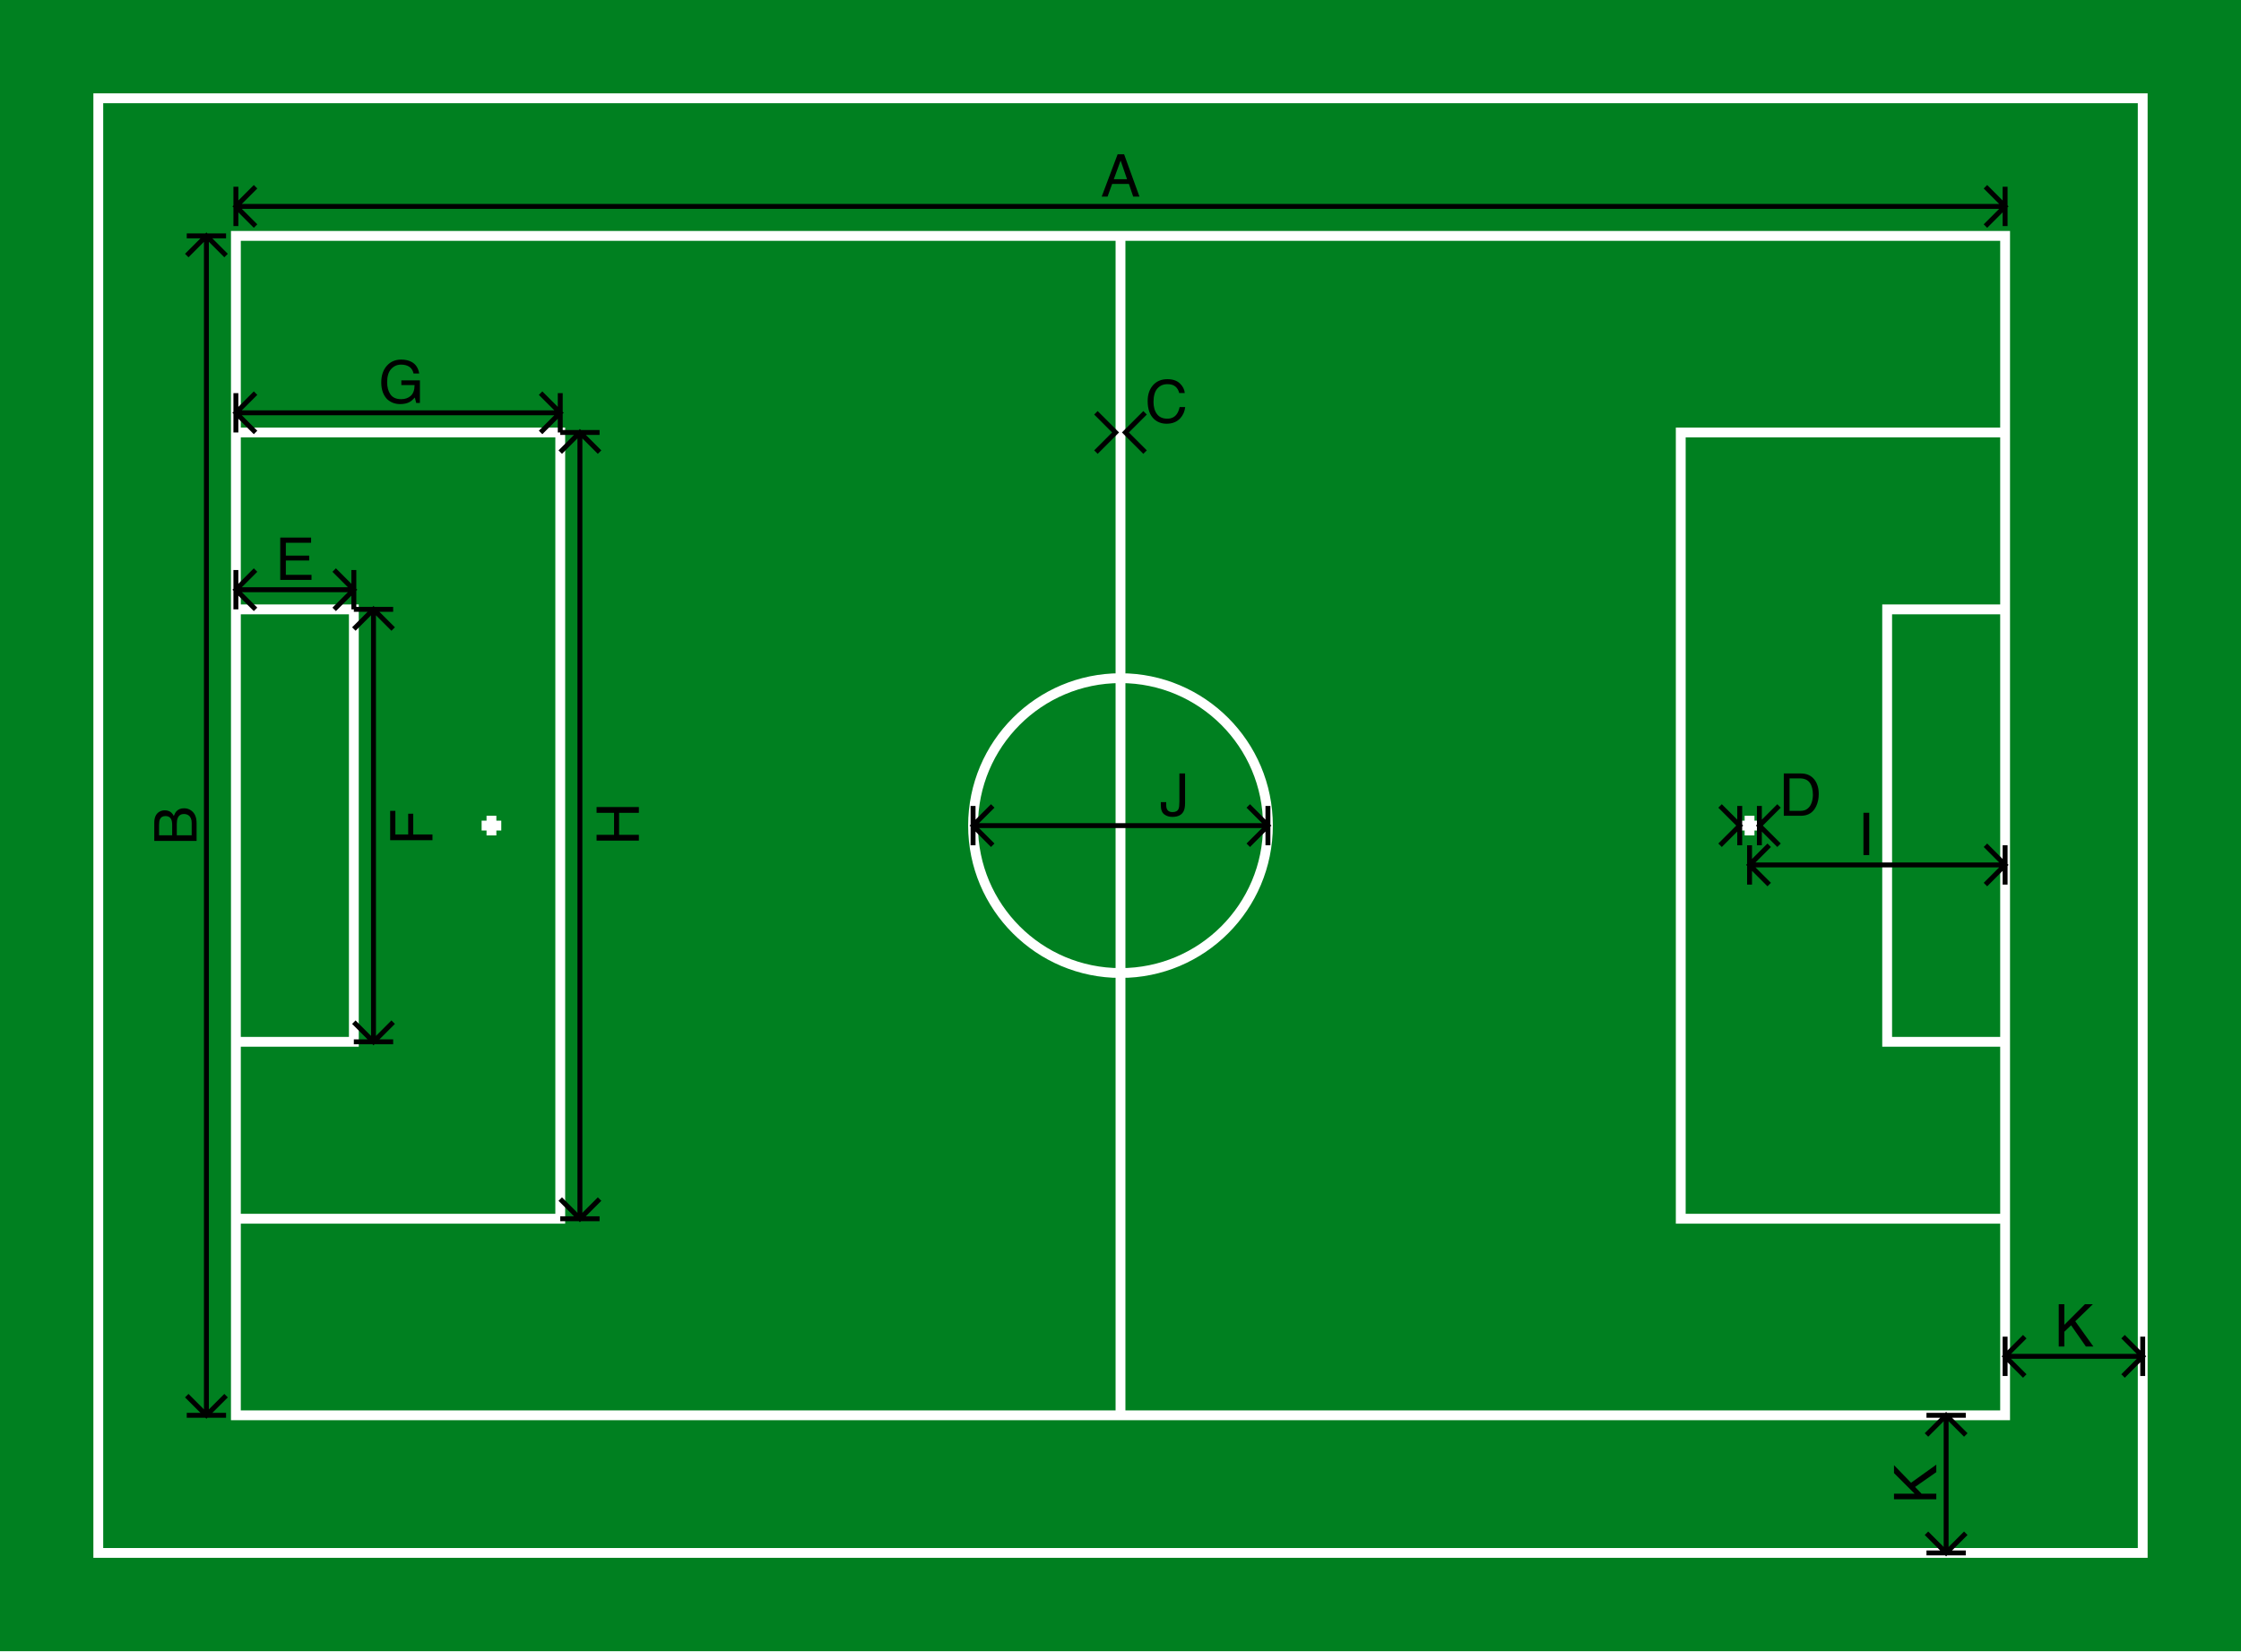
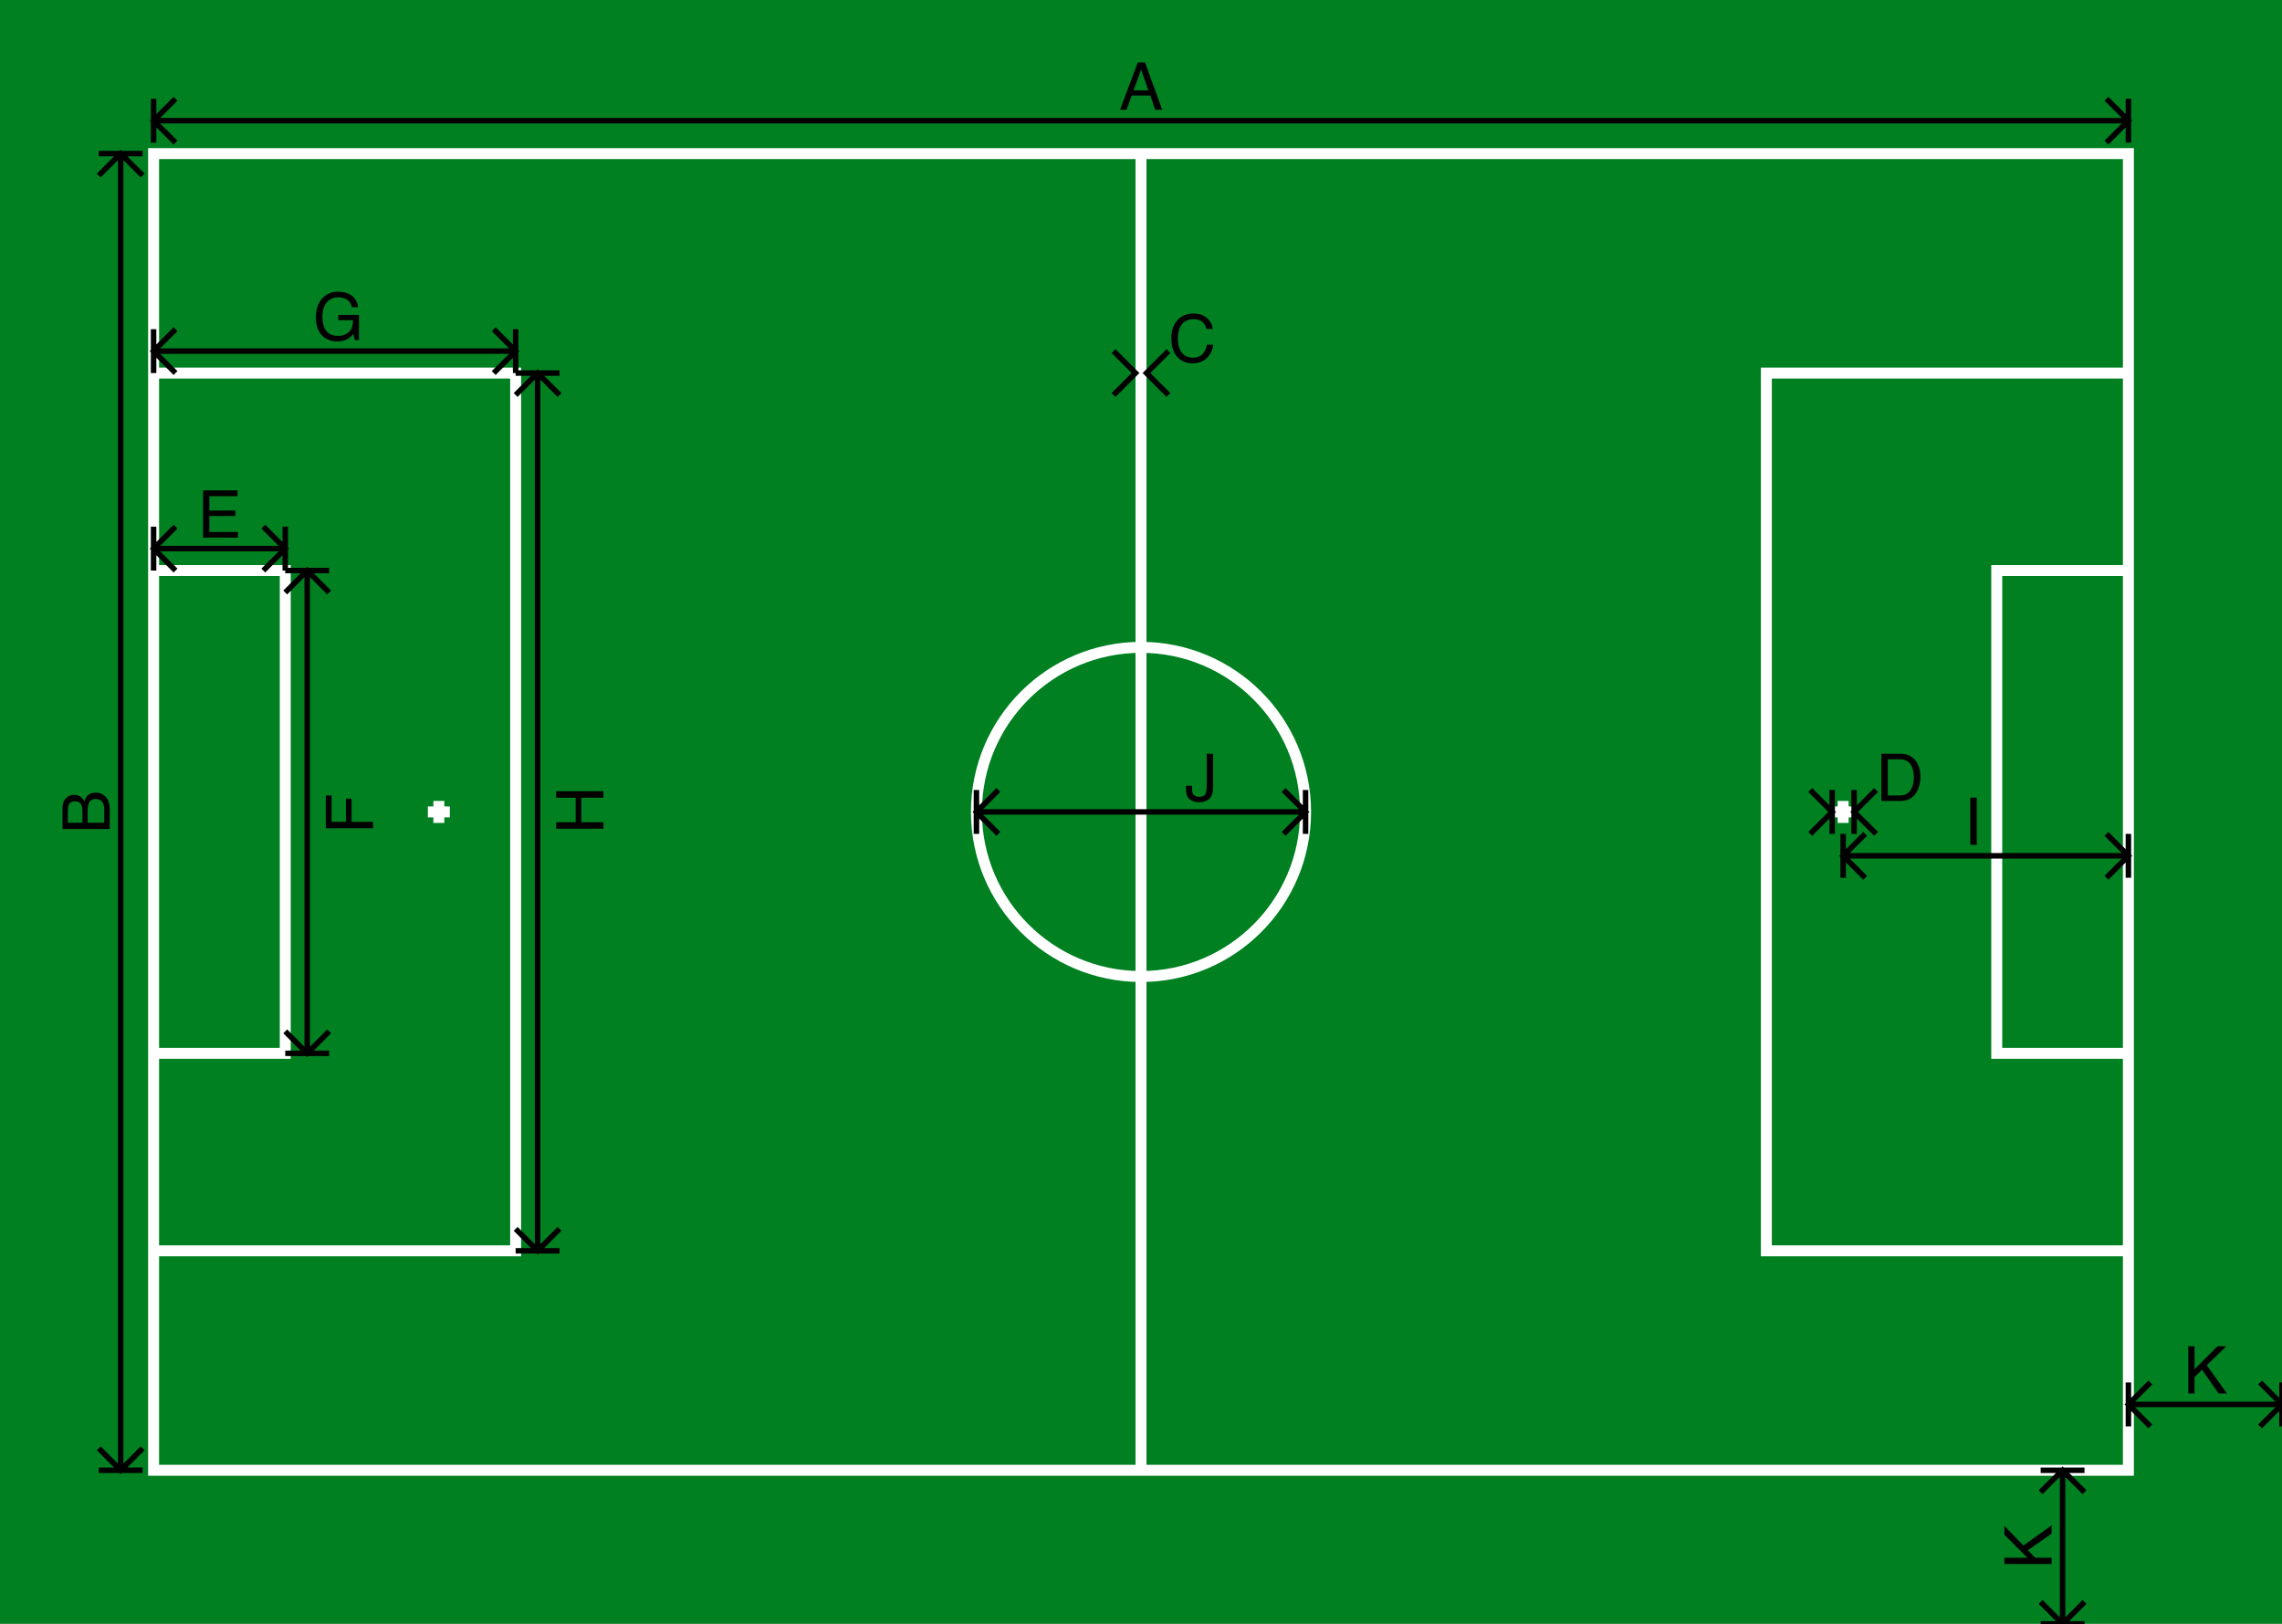
- <svg xmlns="http://www.w3.org/2000/svg" xmlns:xlink="http://www.w3.org/1999/xlink" width="977.143pt" height="720pt" viewBox="0 0 977.143 720" version="1.1">
+ <svg xmlns="http://www.w3.org/2000/svg" xmlns:xlink="http://www.w3.org/1999/xlink" width="1011.892pt" height="720pt" viewBox="0 0 1011.892 720" version="1.1">
  <defs>
    <g>
      <symbol overflow="visible" id="glyph0-0">
-         <path style="stroke:none;" d="M 0.828 0 L 0.828 -18.445 L 15.469 -18.445 L 15.469 0 Z M 13.16 -2.309 L 13.16 -16.133 L 3.141 -16.133 L 3.141 -2.309 Z M 13.16 -2.309 " />
+         <path style="stroke:none;" d="M 0.941 0 L 0.941 -20.938 L 17.559 -20.938 L 17.559 0 Z M 14.938 -2.621 L 14.938 -18.316 L 3.562 -18.316 L 3.562 -2.621 Z M 14.938 -2.621 " />
      </symbol>
      <symbol overflow="visible" id="glyph0-1">
-         <path style="stroke:none;" d="M 1.957 -18.445 L 4.395 -18.445 L 4.395 -9.453 L 13.383 -18.445 L 16.836 -18.445 L 9.164 -11.012 L 17.051 0 L 13.797 0 L 7.344 -9.254 L 4.395 -6.43 L 4.395 0 L 1.957 0 Z M 1.957 -18.445 " />
+         <path style="stroke:none;" d="M 2.223 -20.938 L 4.988 -20.938 L 4.988 -10.73 L 15.191 -20.938 L 19.113 -20.938 L 10.406 -12.5 L 19.355 0 L 15.664 0 L 8.336 -10.504 L 4.988 -7.297 L 4.988 0 L 2.223 0 Z M 2.223 -20.938 " />
      </symbol>
      <symbol overflow="visible" id="glyph0-2">
-         <path style="stroke:none;" d="M 11.426 -7.559 L 8.625 -15.707 L 5.648 -7.559 Z M 7.32 -18.445 L 10.145 -18.445 L 16.836 0 L 14.102 0 L 12.23 -5.523 L 4.934 -5.523 L 2.938 0 L 0.375 0 Z M 7.32 -18.445 " />
+         <path style="stroke:none;" d="M 12.969 -8.578 L 9.793 -17.828 L 6.414 -8.578 Z M 8.309 -20.938 L 11.516 -20.938 L 19.113 0 L 16.004 0 L 13.883 -6.27 L 5.602 -6.27 L 3.336 0 L 0.426 0 Z M 8.309 -20.938 " />
      </symbol>
      <symbol overflow="visible" id="glyph0-3">
-         <path style="stroke:none;" d="M 9.93 -18.922 C 11.664 -18.922 13.164 -18.586 14.426 -17.918 C 16.258 -16.953 17.383 -15.27 17.793 -12.855 L 15.316 -12.855 C 15.016 -14.203 14.395 -15.188 13.445 -15.801 C 12.5 -16.418 11.309 -16.723 9.867 -16.723 C 8.16 -16.723 6.723 -16.082 5.555 -14.805 C 4.387 -13.523 3.805 -11.613 3.805 -9.078 C 3.805 -6.887 4.285 -5.102 5.25 -3.723 C 6.211 -2.348 7.781 -1.656 9.957 -1.656 C 11.621 -1.656 13 -2.141 14.094 -3.109 C 15.188 -4.074 15.746 -5.637 15.77 -7.797 L 9.996 -7.797 L 9.996 -9.867 L 18.094 -9.867 L 18.094 0 L 16.484 0 L 15.883 -2.371 C 15.039 -1.441 14.289 -0.801 13.637 -0.438 C 12.539 0.18 11.145 0.488 9.453 0.488 C 7.27 0.488 5.391 -0.219 3.816 -1.633 C 2.102 -3.406 1.242 -5.844 1.242 -8.941 C 1.242 -12.027 2.078 -14.484 3.754 -16.309 C 5.344 -18.051 7.402 -18.922 9.93 -18.922 Z M 9.93 -18.922 " />
+         <path style="stroke:none;" d="M 11.273 -21.48 C 13.242 -21.48 14.941 -21.098 16.375 -20.34 C 18.457 -19.246 19.73 -17.332 20.195 -14.594 L 17.387 -14.594 C 17.047 -16.125 16.34 -17.238 15.266 -17.938 C 14.191 -18.637 12.836 -18.984 11.203 -18.984 C 9.266 -18.984 7.633 -18.258 6.309 -16.805 C 4.98 -15.352 4.32 -13.184 4.32 -10.305 C 4.32 -7.816 4.863 -5.789 5.957 -4.227 C 7.051 -2.664 8.832 -1.883 11.301 -1.883 C 13.191 -1.883 14.758 -2.43 16 -3.527 C 17.238 -4.625 17.871 -6.398 17.902 -8.852 L 11.344 -8.852 L 11.344 -11.203 L 20.539 -11.203 L 20.539 0 L 18.715 0 L 18.031 -2.695 C 17.07 -1.641 16.219 -0.906 15.477 -0.5 C 14.234 0.203 12.652 0.555 10.73 0.555 C 8.25 0.555 6.117 -0.246 4.332 -1.852 C 2.383 -3.867 1.41 -6.633 1.41 -10.148 C 1.41 -13.652 2.359 -16.441 4.262 -18.516 C 6.066 -20.492 8.402 -21.48 11.273 -21.48 Z M 11.273 -21.48 " />
      </symbol>
      <symbol overflow="visible" id="glyph0-4">
-         <path style="stroke:none;" d="M 2.195 -18.445 L 15.645 -18.445 L 15.645 -16.184 L 4.633 -16.184 L 4.633 -10.586 L 14.816 -10.586 L 14.816 -8.449 L 4.633 -8.449 L 4.633 -2.195 L 15.832 -2.195 L 15.832 0 L 2.195 0 Z M 2.195 -18.445 " />
+         <path style="stroke:none;" d="M 2.496 -20.938 L 17.758 -20.938 L 17.758 -18.371 L 5.258 -18.371 L 5.258 -12.016 L 16.816 -12.016 L 16.816 -9.594 L 5.258 -9.594 L 5.258 -2.496 L 17.973 -2.496 L 17.973 0 L 2.496 0 Z M 2.496 -20.938 " />
      </symbol>
      <symbol overflow="visible" id="glyph0-5">
-         <path style="stroke:none;" d="M 2.523 -18.445 L 5.047 -18.445 L 5.047 0 L 2.523 0 Z M 2.523 -18.445 " />
+         <path style="stroke:none;" d="M 2.863 -20.938 L 5.73 -20.938 L 5.73 0 L 2.863 0 Z M 2.863 -20.938 " />
      </symbol>
      <symbol overflow="visible" id="glyph0-6">
-         <path style="stroke:none;" d="M 9.039 -2.133 C 9.887 -2.133 10.582 -2.223 11.125 -2.398 C 12.094 -2.727 12.891 -3.352 13.512 -4.281 C 14.004 -5.027 14.359 -5.98 14.578 -7.145 C 14.703 -7.84 14.766 -8.484 14.766 -9.078 C 14.766 -11.363 14.312 -13.137 13.402 -14.402 C 12.496 -15.664 11.031 -16.297 9.016 -16.297 L 4.582 -16.297 L 4.582 -2.133 Z M 2.07 -18.445 L 9.543 -18.445 C 12.078 -18.445 14.047 -17.543 15.445 -15.746 C 16.691 -14.121 17.312 -12.039 17.312 -9.504 C 17.312 -7.547 16.945 -5.777 16.211 -4.195 C 14.914 -1.398 12.68 0 9.516 0 L 2.07 0 Z M 2.07 -18.445 " />
+         <path style="stroke:none;" d="M 10.262 -2.422 C 11.223 -2.422 12.012 -2.523 12.629 -2.723 C 13.73 -3.094 14.633 -3.805 15.336 -4.859 C 15.895 -5.707 16.301 -6.789 16.547 -8.109 C 16.691 -8.898 16.762 -9.629 16.762 -10.305 C 16.762 -12.898 16.246 -14.914 15.215 -16.348 C 14.184 -17.781 12.523 -18.5 10.234 -18.5 L 5.203 -18.5 L 5.203 -2.422 Z M 2.352 -20.938 L 10.832 -20.938 C 13.711 -20.938 15.945 -19.914 17.531 -17.871 C 18.945 -16.027 19.652 -13.668 19.652 -10.789 C 19.652 -8.566 19.234 -6.555 18.398 -4.762 C 16.926 -1.586 14.395 0 10.805 0 L 2.352 0 Z M 2.352 -20.938 " />
      </symbol>
      <symbol overflow="visible" id="glyph0-7">
-         <path style="stroke:none;" d="M 11.012 -5.5 C 11.012 -3.941 10.781 -2.734 10.32 -1.871 C 9.469 -0.297 7.844 0.488 5.449 0.488 C 4.066 0.488 2.887 0.113 1.91 -0.633 C 0.93 -1.383 0.438 -2.715 0.438 -4.633 L 0.438 -5.953 L 2.789 -5.953 L 2.789 -4.633 C 2.789 -3.629 3.012 -2.875 3.461 -2.367 C 3.906 -1.859 4.605 -1.605 5.551 -1.605 C 6.883 -1.605 7.75 -2.062 8.16 -2.977 C 8.41 -3.535 8.539 -4.594 8.539 -6.152 L 8.539 -18.445 L 11.012 -18.445 Z M 11.012 -5.5 " />
+         <path style="stroke:none;" d="M 12.5 -6.242 C 12.5 -4.477 12.238 -3.102 11.715 -2.125 C 10.746 -0.336 8.902 0.555 6.188 0.555 C 4.617 0.555 3.277 0.129 2.168 -0.719 C 1.055 -1.57 0.5 -3.082 0.5 -5.258 L 0.5 -6.754 L 3.164 -6.754 L 3.164 -5.258 C 3.164 -4.117 3.418 -3.262 3.926 -2.688 C 4.434 -2.113 5.227 -1.824 6.301 -1.824 C 7.812 -1.824 8.797 -2.344 9.266 -3.379 C 9.551 -4.016 9.691 -5.215 9.691 -6.984 L 9.691 -20.938 L 12.5 -20.938 Z M 12.5 -6.242 " />
      </symbol>
      <symbol overflow="visible" id="glyph0-8">
-         <path style="stroke:none;" d="M 9.73 -18.945 C 12.066 -18.945 13.879 -18.332 15.168 -17.102 C 16.457 -15.871 17.172 -14.473 17.312 -12.906 L 14.879 -12.906 C 14.602 -14.094 14.051 -15.039 13.227 -15.73 C 12.402 -16.426 11.246 -16.773 9.758 -16.773 C 7.941 -16.773 6.473 -16.137 5.355 -14.859 C 4.238 -13.582 3.68 -11.625 3.68 -8.988 C 3.68 -6.828 4.184 -5.078 5.191 -3.734 C 6.199 -2.391 7.703 -1.719 9.707 -1.719 C 11.547 -1.719 12.949 -2.426 13.91 -3.844 C 14.422 -4.586 14.805 -5.566 15.055 -6.781 L 17.492 -6.781 C 17.273 -4.84 16.555 -3.211 15.332 -1.895 C 13.867 -0.312 11.891 0.477 9.406 0.477 C 7.262 0.477 5.461 -0.172 4.004 -1.469 C 2.09 -3.184 1.129 -5.836 1.129 -9.418 C 1.129 -12.137 1.852 -14.367 3.289 -16.109 C 4.848 -18 6.992 -18.945 9.73 -18.945 Z M 9.73 -18.945 " />
+         <path style="stroke:none;" d="M 11.047 -21.508 C 13.695 -21.508 15.754 -20.809 17.219 -19.41 C 18.68 -18.016 19.492 -16.43 19.652 -14.652 L 16.891 -14.652 C 16.574 -16 15.949 -17.07 15.016 -17.859 C 14.078 -18.648 12.766 -19.043 11.074 -19.043 C 9.012 -19.043 7.348 -18.316 6.078 -16.867 C 4.809 -15.418 4.176 -13.199 4.176 -10.203 C 4.176 -7.754 4.75 -5.766 5.895 -4.238 C 7.039 -2.715 8.746 -1.953 11.016 -1.953 C 13.105 -1.953 14.699 -2.754 15.793 -4.359 C 16.371 -5.207 16.805 -6.32 17.09 -7.695 L 19.855 -7.695 C 19.605 -5.492 18.789 -3.645 17.402 -2.152 C 15.738 -0.355 13.496 0.543 10.676 0.543 C 8.242 0.543 6.199 -0.195 4.547 -1.668 C 2.371 -3.617 1.281 -6.621 1.281 -10.688 C 1.281 -13.777 2.102 -16.309 3.734 -18.285 C 5.5 -20.434 7.938 -21.508 11.047 -21.508 Z M 11.047 -21.508 " />
      </symbol>
      <symbol overflow="visible" id="glyph1-0">
-         <path style="stroke:none;" d="M 0 -0.828 L -18.445 -0.828 L -18.445 -15.469 L 0 -15.469 Z M -2.309 -13.16 L -16.133 -13.16 L -16.133 -3.141 L -2.309 -3.141 Z M -2.309 -13.16 " />
+         <path style="stroke:none;" d="M 0 -0.941 L -20.938 -0.941 L -20.938 -17.559 L 0 -17.559 Z M -2.621 -14.938 L -18.316 -14.938 L -18.316 -3.562 L -2.621 -3.562 Z M -2.621 -14.938 " />
      </symbol>
      <symbol overflow="visible" id="glyph1-1">
-         <path style="stroke:none;" d="M -18.445 -1.957 L -18.445 -4.395 L -9.453 -4.395 L -18.445 -13.383 L -18.445 -16.836 L -11.012 -9.164 L 0 -17.051 L 0 -13.797 L -9.254 -7.344 L -6.43 -4.395 L 0 -4.395 L 0 -1.957 Z M -18.445 -1.957 " />
+         <path style="stroke:none;" d="M -20.938 -2.223 L -20.938 -4.988 L -10.73 -4.988 L -20.938 -15.191 L -20.938 -19.113 L -12.5 -10.406 L 0 -19.355 L 0 -15.664 L -10.504 -8.336 L -7.297 -4.988 L 0 -4.988 L 0 -2.223 Z M -20.938 -2.223 " />
      </symbol>
      <symbol overflow="visible" id="glyph1-2">
-         <path style="stroke:none;" d="M -10.648 -8.891 C -10.648 -9.945 -10.793 -10.766 -11.086 -11.352 C -11.547 -12.273 -12.375 -12.73 -13.574 -12.73 C -14.777 -12.73 -15.59 -12.242 -16.008 -11.262 C -16.242 -10.711 -16.359 -9.891 -16.359 -8.801 L -16.359 -4.344 L -10.648 -4.344 Z M -2.133 -9.73 C -2.133 -11.262 -2.578 -12.355 -3.465 -13.008 C -4.027 -13.418 -4.703 -13.621 -5.5 -13.621 C -6.84 -13.621 -7.75 -13.023 -8.238 -11.828 C -8.496 -11.191 -8.625 -10.352 -8.625 -9.305 L -8.625 -4.344 L -2.133 -4.344 Z M -18.445 -1.895 L -18.445 -9.82 C -18.445 -11.98 -17.801 -13.516 -16.512 -14.426 C -15.75 -14.961 -14.871 -15.23 -13.875 -15.23 C -12.711 -15.23 -11.758 -14.898 -11.012 -14.238 C -10.617 -13.895 -10.258 -13.402 -9.93 -12.758 C -9.57 -13.703 -9.164 -14.41 -8.715 -14.879 C -7.91 -15.707 -6.801 -16.121 -5.387 -16.121 C -4.199 -16.121 -3.121 -15.75 -2.16 -15.004 C -0.719 -13.891 0 -12.121 0 -9.691 L 0 -1.895 Z M -18.445 -1.895 " />
+         <path style="stroke:none;" d="M -12.086 -10.09 C -12.086 -11.289 -12.254 -12.219 -12.586 -12.883 C -13.109 -13.93 -14.047 -14.453 -15.406 -14.453 C -16.773 -14.453 -17.695 -13.895 -18.172 -12.785 C -18.438 -12.156 -18.57 -11.227 -18.57 -9.992 L -18.57 -4.93 L -12.086 -4.93 Z M -2.422 -11.047 C -2.422 -12.785 -2.926 -14.023 -3.934 -14.766 C -4.57 -15.23 -5.34 -15.465 -6.242 -15.465 C -7.762 -15.465 -8.797 -14.785 -9.352 -13.426 C -9.645 -12.703 -9.793 -11.75 -9.793 -10.562 L -9.793 -4.93 L -2.422 -4.93 Z M -20.938 -2.152 L -20.938 -11.145 C -20.938 -13.598 -20.207 -15.34 -18.742 -16.375 C -17.879 -16.984 -16.879 -17.289 -15.75 -17.289 C -14.43 -17.289 -13.344 -16.914 -12.5 -16.164 C -12.055 -15.773 -11.645 -15.211 -11.273 -14.48 C -10.863 -15.555 -10.406 -16.355 -9.891 -16.891 C -8.98 -17.832 -7.719 -18.301 -6.113 -18.301 C -4.766 -18.301 -3.543 -17.879 -2.453 -17.031 C -0.816 -15.77 0 -13.758 0 -11.004 L 0 -2.152 Z M -20.938 -2.152 " />
      </symbol>
      <symbol overflow="visible" id="glyph1-3">
-         <path style="stroke:none;" d="M -18.445 -2.023 L -18.445 -4.547 L -10.824 -4.547 L -10.824 -14.137 L -18.445 -14.137 L -18.445 -16.66 L 0 -16.66 L 0 -14.137 L -8.625 -14.137 L -8.625 -4.547 L 0 -4.547 L 0 -2.023 Z M -18.445 -2.023 " />
+         <path style="stroke:none;" d="M -20.938 -2.293 L -20.938 -5.16 L -12.285 -5.16 L -12.285 -16.047 L -20.938 -16.047 L -20.938 -18.914 L 0 -18.914 L 0 -16.047 L -9.793 -16.047 L -9.793 -5.16 L 0 -5.16 L 0 -2.293 Z M -20.938 -2.293 " />
      </symbol>
      <symbol overflow="visible" id="glyph1-4">
-         <path style="stroke:none;" d="M -18.445 -2.199 L -18.445 -14.992 L -16.184 -14.992 L -16.184 -4.695 L -10.586 -4.695 L -10.586 -13.75 L -8.387 -13.75 L -8.387 -4.695 L 0 -4.695 L 0 -2.195 Z M -18.445 -2.199 " />
+         <path style="stroke:none;" d="M -20.938 -2.496 L -20.938 -17.016 L -18.371 -17.016 L -18.371 -5.332 L -12.016 -5.332 L -12.016 -15.605 L -9.52 -15.605 L -9.52 -5.332 L 0 -5.332 L 0 -2.496 Z M -20.938 -2.496 " />
      </symbol>
    </g>
  </defs>
  <g id="surface1">
-     <rect x="0" y="0" width="977.143" height="720" style="fill:rgb(0%,50%,12.5%);fill-opacity:1;stroke:none;" />
-     <path style="fill:none;stroke-width:0.05;stroke-linecap:butt;stroke-linejoin:miter;stroke:rgb(100%,100%,100%);stroke-opacity:1;stroke-miterlimit:10;" d="M -5.2 -3.7 L 5.2 -3.7 L 5.2 3.7 L -5.2 3.7 Z M -4.5 -3 L 4.5 -3 L 4.5 3 L -4.5 3 Z M -0 -3 L -0 3 Z M 4.5 -2 L 4.5 2 L 2.85 2 L 2.85 -2 Z M -4.5 -2 L -4.5 2 L -2.85 2 L -2.85 -2 Z M 4.5 -1.1 L 4.5 1.1 L 3.9 1.1 L 3.9 -1.1 Z M -4.5 -1.1 L -4.5 1.1 L -3.9 1.1 L -3.9 -1.1 Z M -0 0 L -0 0.75 C 0.414 0.75 0.75 0.414 0.75 0 C 0.75 -0.414 0.414 -0.75 -0 -0.75 Z M -0 0 L -0 0.75 C -0.414 0.75 -0.75 0.414 -0.75 0 C -0.75 -0.414 -0.414 -0.75 -0 -0.75 Z M 3.15 0 L 3.25 0 M 3.2 -0.05 L 3.2 0.05 Z M -3.15 0 L -3.25 0 M -3.2 -0.05 L -3.2 0.05 Z M -3.2 -0.05 " transform="matrix(85.71429,0,0,85.71429,488.5714,360)" />
+     <rect x="0" y="0" width="1011.892" height="720" style="fill:rgb(0%,50%,12.5%);fill-opacity:1;stroke:none;" />
+     <path style="fill:none;stroke-width:0.05;stroke-linecap:butt;stroke-linejoin:miter;stroke:rgb(100%,100%,100%);stroke-opacity:1;stroke-miterlimit:10;" d="M -4.5 -3 L 4.5 -3 L 4.5 3 L -4.5 3 Z M -0 -3 L -0 3 Z M 4.5 -2 L 4.5 2 L 2.85 2 L 2.85 -2 Z M -4.5 -2 L -4.5 2 L -2.85 2 L -2.85 -2 Z M 4.5 -1.1 L 4.5 1.1 L 3.9 1.1 L 3.9 -1.1 Z M -4.5 -1.1 L -4.5 1.1 L -3.9 1.1 L -3.9 -1.1 Z M -0 0 L -0 0.75 C 0.414 0.75 0.75 0.414 0.75 0 C 0.75 -0.414 0.414 -0.75 -0 -0.75 Z M -0 0 L -0 0.75 C -0.414 0.75 -0.75 0.414 -0.75 0 C -0.75 -0.414 -0.414 -0.75 -0 -0.75 Z M 3.15 0 L 3.25 0 M 3.2 -0.05 L 3.2 0.05 Z M -3.15 0 L -3.25 0 M -3.2 -0.05 L -3.2 0.05 Z M -3.2 -0.05 " transform="matrix(97.2973,0,0,97.2973,505.9459,360)" />
    <g style="fill:rgb(0%,0%,0%);fill-opacity:1;">
-       <use xlink:href="#glyph0-1" x="895.715" y="587.145" />
+       <use xlink:href="#glyph0-1" x="968.109" y="617.836" />
    </g>
    <g style="fill:rgb(0%,0%,0%);fill-opacity:1;">
-       <use xlink:href="#glyph1-1" x="844.285" y="655.715" />
+       <use xlink:href="#glyph1-1" x="909.73" y="695.676" />
    </g>
    <g style="fill:rgb(0%,0%,0%);fill-opacity:1;">
-       <use xlink:href="#glyph0-2" x="480" y="85.715" />
+       <use xlink:href="#glyph0-2" x="496.215" y="48.648" />
    </g>
    <g style="fill:rgb(0%,0%,0%);fill-opacity:1;">
-       <use xlink:href="#glyph1-2" x="85.715" y="368.57" />
+       <use xlink:href="#glyph1-2" x="48.648" y="369.73" />
    </g>
    <g style="fill:rgb(0%,0%,0%);fill-opacity:1;">
-       <use xlink:href="#glyph0-3" x="165" y="175.715" />
+       <use xlink:href="#glyph0-3" x="138.648" y="150.812" />
    </g>
    <g style="fill:rgb(0%,0%,0%);fill-opacity:1;">
-       <use xlink:href="#glyph1-3" x="278.57" y="368.57" />
+       <use xlink:href="#glyph1-3" x="267.566" y="369.73" />
    </g>
    <g style="fill:rgb(0%,0%,0%);fill-opacity:1;">
-       <use xlink:href="#glyph0-4" x="120" y="252.855" />
+       <use xlink:href="#glyph0-4" x="87.566" y="238.379" />
    </g>
    <g style="fill:rgb(0%,0%,0%);fill-opacity:1;">
-       <use xlink:href="#glyph1-4" x="188.57" y="368.57" />
+       <use xlink:href="#glyph1-4" x="165.406" y="369.73" />
    </g>
    <g style="fill:rgb(0%,0%,0%);fill-opacity:1;">
-       <use xlink:href="#glyph0-5" x="810" y="372.855" />
+       <use xlink:href="#glyph0-5" x="870.812" y="374.594" />
    </g>
    <g style="fill:rgb(0%,0%,0%);fill-opacity:1;">
-       <use xlink:href="#glyph0-6" x="775.715" y="355.715" />
+       <use xlink:href="#glyph0-6" x="831.891" y="355.137" />
    </g>
    <g style="fill:rgb(0%,0%,0%);fill-opacity:1;">
-       <use xlink:href="#glyph0-7" x="505.715" y="355.715" />
+       <use xlink:href="#glyph0-7" x="525.406" y="355.137" />
    </g>
    <g style="fill:rgb(0%,0%,0%);fill-opacity:1;">
-       <use xlink:href="#glyph0-8" x="499.285" y="184.285" />
+       <use xlink:href="#glyph0-8" x="518.109" y="160.539" />
    </g>
-     <path style="fill:none;stroke-width:0.025;stroke-linecap:butt;stroke-linejoin:miter;stroke:rgb(0%,0%,0%);stroke-opacity:1;stroke-miterlimit:10;" d="M 4.5 2.8 L 4.5 2.6 M 5.2 2.8 L 5.2 2.6 M 4.6 2.8 L 4.5 2.7 L 4.6 2.6 M 5.1 2.8 L 5.2 2.7 L 5.1 2.6 M 4.5 2.7 L 5.2 2.7 M 4.3 3 L 4.1 3 M 4.3 3.7 L 4.1 3.7 M 4.3 3.1 L 4.2 3 L 4.1 3.1 M 4.3 3.6 L 4.2 3.7 L 4.1 3.6 M 4.2 3 L 4.2 3.7 M -4.5 -3.05 L -4.5 -3.25 M 4.5 -3.05 L 4.5 -3.25 M -4.4 -3.05 L -4.5 -3.15 L -4.4 -3.25 M 4.4 -3.05 L 4.5 -3.15 L 4.4 -3.25 M -4.5 -3.15 L 4.5 -3.15 M -4.55 -3 L -4.75 -3 M -4.55 3 L -4.75 3 M -4.55 -2.9 L -4.65 -3 L -4.75 -2.9 M -4.55 2.9 L -4.65 3 L -4.75 2.9 M -4.65 -3 L -4.65 3 M -4.5 -2 L -4.5 -2.2 M -2.85 -2 L -2.85 -2.2 M -4.4 -2 L -4.5 -2.1 L -4.4 -2.2 M -2.95 -2 L -2.85 -2.1 L -2.95 -2.2 M -4.5 -2.1 L -2.85 -2.1 M -2.65 -2 L -2.85 -2 M -2.65 2 L -2.85 2 M -2.65 -1.9 L -2.75 -2 L -2.85 -1.9 M -2.65 1.9 L -2.75 2 L -2.85 1.9 M -2.75 -2 L -2.75 2 M -4.5 -1.1 L -4.5 -1.3 M -3.9 -1.1 L -3.9 -1.3 M -4.4 -1.1 L -4.5 -1.2 L -4.4 -1.3 M -4 -1.1 L -3.9 -1.2 L -4 -1.3 M -4.5 -1.2 L -3.9 -1.2 M -3.7 -1.1 L -3.9 -1.1 M -3.7 1.1 L -3.9 1.1 M -3.7 -1 L -3.8 -1.1 L -3.9 -1 M -3.7 1 L -3.8 1.1 L -3.9 1 M -3.8 -1.1 L -3.8 1.1 M 3.2 0.3 L 3.2 0.1 M 4.5 0.3 L 4.5 0.1 M 3.3 0.3 L 3.2 0.2 L 3.3 0.1 M 4.4 0.3 L 4.5 0.2 L 4.4 0.1 M 3.2 0.2 L 4.5 0.2 M 3.15 0.1 L 3.15 -0.1 M 3.25 0.1 L 3.25 -0.1 M 3.05 0.1 L 3.15 0 L 3.05 -0.1 M 3.35 0.1 L 3.25 0 L 3.35 -0.1 M -0.75 0.1 L -0.75 -0.1 M 0.75 0.1 L 0.75 -0.1 M -0.65 0.1 L -0.75 0 L -0.65 -0.1 M 0.65 0.1 L 0.75 0 L 0.65 -0.1 M -0.75 0 L 0.75 0 M -0.125 -1.9 L -0.025 -2 L -0.125 -2.1 M 0.125 -1.9 L 0.025 -2 L 0.125 -2.1 M 0.342 -2.05 " transform="matrix(85.71429,0,0,85.71429,488.5714,360)" />
+     <path style="fill:none;stroke-width:0.025;stroke-linecap:butt;stroke-linejoin:miter;stroke:rgb(0%,0%,0%);stroke-opacity:1;stroke-miterlimit:10;" d="M 4.5 2.8 L 4.5 2.6 M 5.2 2.8 L 5.2 2.6 M 4.6 2.8 L 4.5 2.7 L 4.6 2.6 M 5.1 2.8 L 5.2 2.7 L 5.1 2.6 M 4.5 2.7 L 5.2 2.7 M 4.3 3 L 4.1 3 M 4.3 3.7 L 4.1 3.7 M 4.3 3.1 L 4.2 3 L 4.1 3.1 M 4.3 3.6 L 4.2 3.7 L 4.1 3.6 M 4.2 3 L 4.2 3.7 M -4.5 -3.05 L -4.5 -3.25 M 4.5 -3.05 L 4.5 -3.25 M -4.4 -3.05 L -4.5 -3.15 L -4.4 -3.25 M 4.4 -3.05 L 4.5 -3.15 L 4.4 -3.25 M -4.5 -3.15 L 4.5 -3.15 M -4.55 -3 L -4.75 -3 M -4.55 3 L -4.75 3 M -4.55 -2.9 L -4.65 -3 L -4.75 -2.9 M -4.55 2.9 L -4.65 3 L -4.75 2.9 M -4.65 -3 L -4.65 3 M -4.5 -2 L -4.5 -2.2 M -2.85 -2 L -2.85 -2.2 M -4.4 -2 L -4.5 -2.1 L -4.4 -2.2 M -2.95 -2 L -2.85 -2.1 L -2.95 -2.2 M -4.5 -2.1 L -2.85 -2.1 M -2.65 -2 L -2.85 -2 M -2.65 2 L -2.85 2 M -2.65 -1.9 L -2.75 -2 L -2.85 -1.9 M -2.65 1.9 L -2.75 2 L -2.85 1.9 M -2.75 -2 L -2.75 2 M -4.5 -1.1 L -4.5 -1.3 M -3.9 -1.1 L -3.9 -1.3 M -4.4 -1.1 L -4.5 -1.2 L -4.4 -1.3 M -4 -1.1 L -3.9 -1.2 L -4 -1.3 M -4.5 -1.2 L -3.9 -1.2 M -3.7 -1.1 L -3.9 -1.1 M -3.7 1.1 L -3.9 1.1 M -3.7 -1 L -3.8 -1.1 L -3.9 -1 M -3.7 1 L -3.8 1.1 L -3.9 1 M -3.8 -1.1 L -3.8 1.1 M 3.2 0.3 L 3.2 0.1 M 4.5 0.3 L 4.5 0.1 M 3.3 0.3 L 3.2 0.2 L 3.3 0.1 M 4.4 0.3 L 4.5 0.2 L 4.4 0.1 M 3.2 0.2 L 4.5 0.2 M 3.15 0.1 L 3.15 -0.1 M 3.25 0.1 L 3.25 -0.1 M 3.05 0.1 L 3.15 0 L 3.05 -0.1 M 3.35 0.1 L 3.25 0 L 3.35 -0.1 M -0.75 0.1 L -0.75 -0.1 M 0.75 0.1 L 0.75 -0.1 M -0.65 0.1 L -0.75 0 L -0.65 -0.1 M 0.65 0.1 L 0.75 0 L 0.65 -0.1 M -0.75 0 L 0.75 0 M -0.125 -1.9 L -0.025 -2 L -0.125 -2.1 M 0.125 -1.9 L 0.025 -2 L 0.125 -2.1 M 0.342 -2.05 " transform="matrix(97.2973,0,0,97.2973,505.9459,360)" />
  </g>
</svg>
